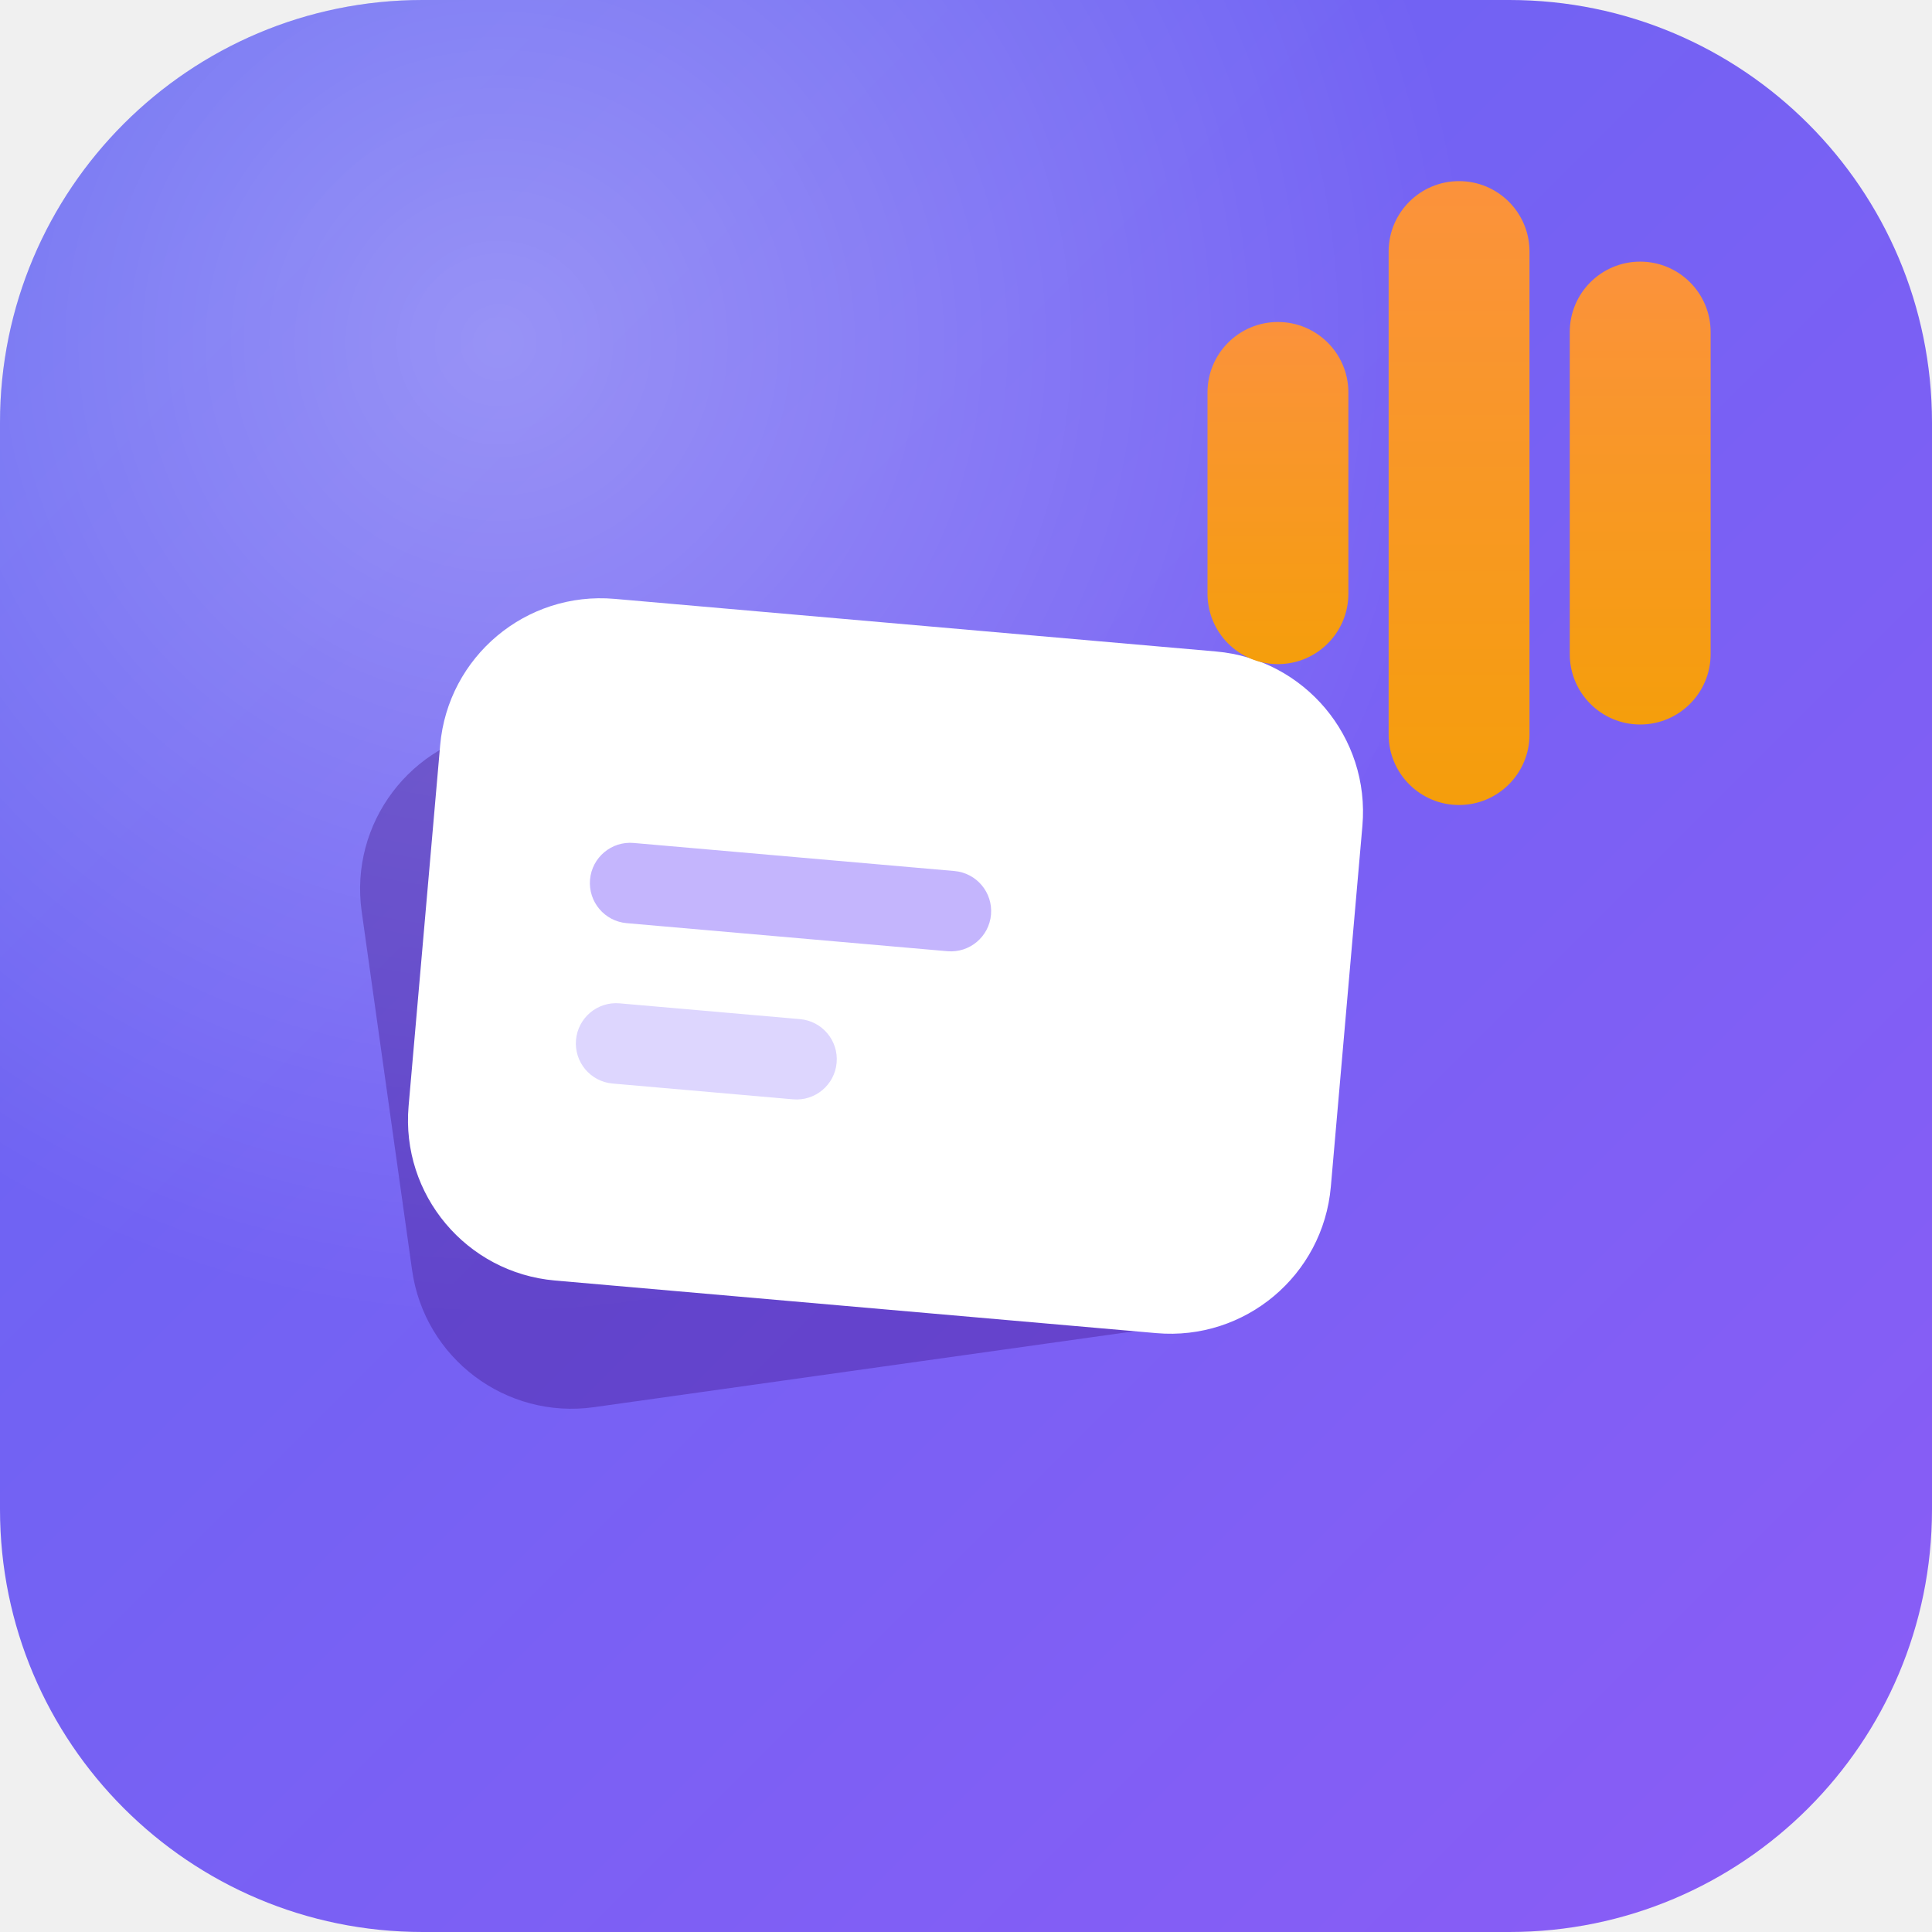
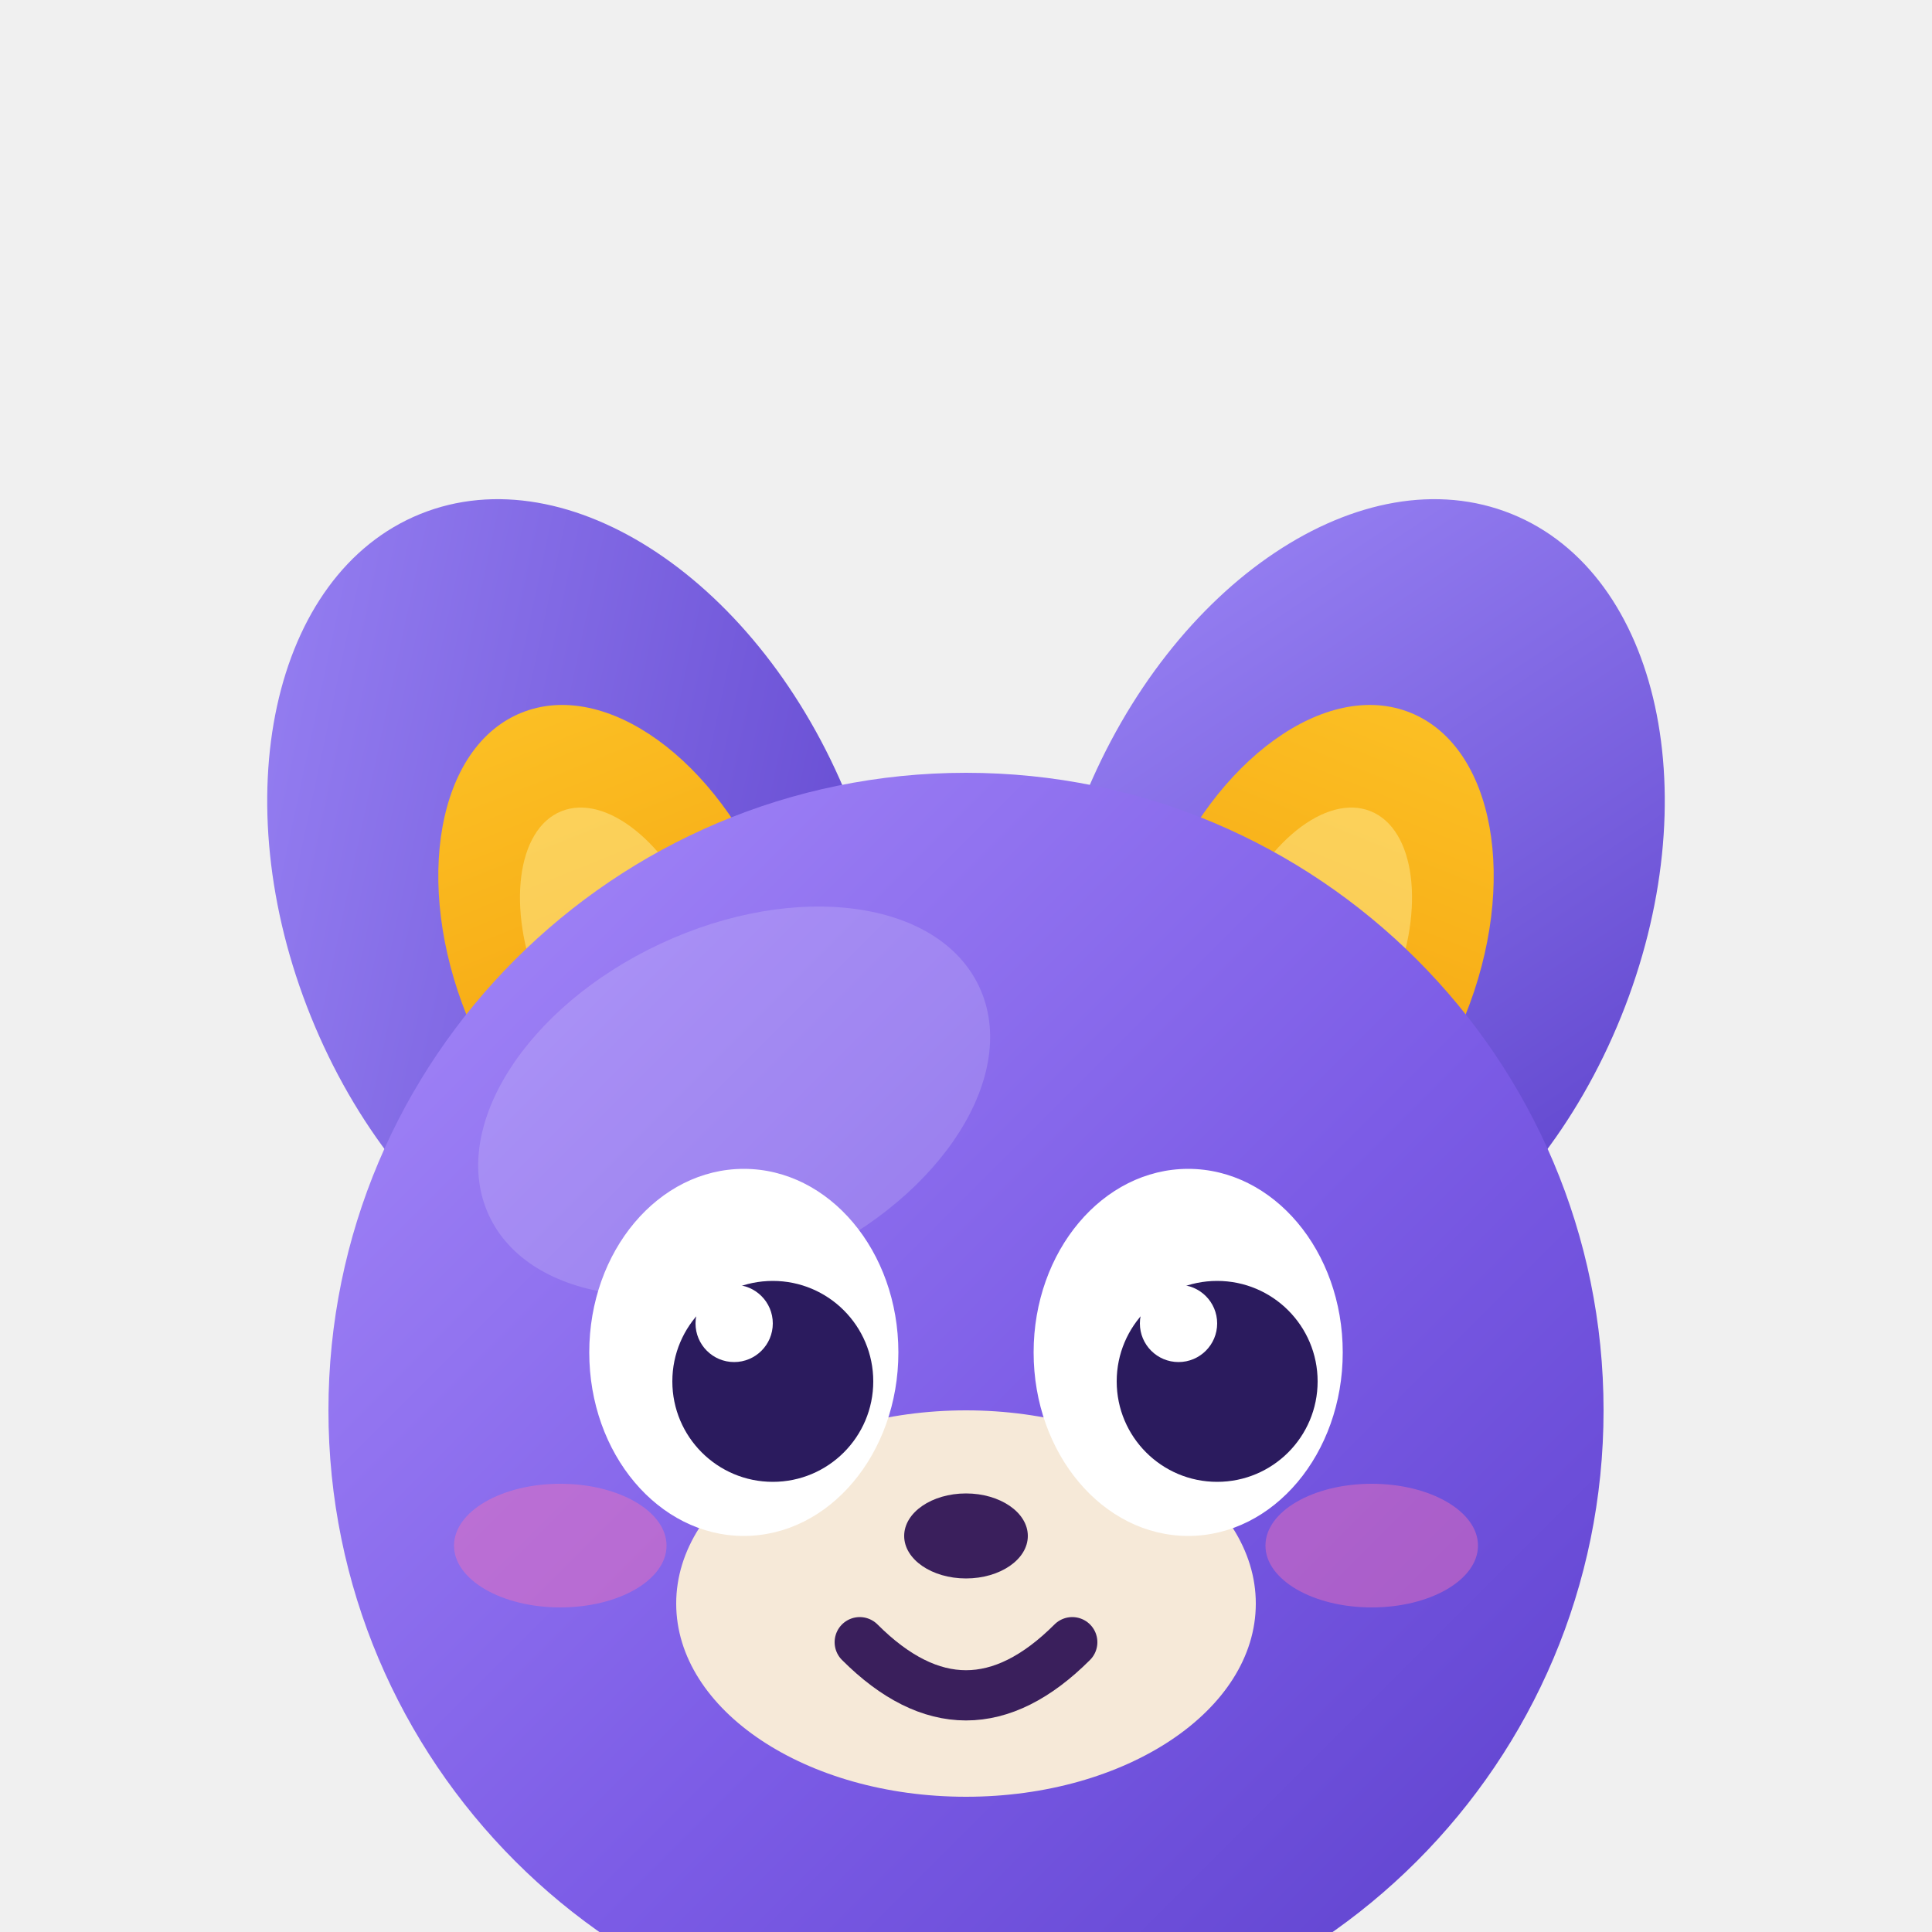
- <svg xmlns="http://www.w3.org/2000/svg" viewBox="0 0 96 96" fill="none">
+ <svg xmlns="http://www.w3.org/2000/svg" viewBox="0 0 100 100">
  <defs>
-     <linearGradient id="bgGrad" x1="0" y1="0" x2="1" y2="1">
-       <stop offset="0" stop-color="#6366F1" />
-       <stop offset="1" stop-color="#8B5CF6" />
+     <linearGradient id="head" x1="0" y1="0" x2="1" y2="1">
+       <stop offset="0" stop-color="#A78BFA" />
+       <stop offset="0.55" stop-color="#7C5CE6" />
+       <stop offset="1" stop-color="#5B3FCB" />
    </linearGradient>
-     <radialGradient id="hi" cx="26%" cy="18%" r="50%">
-       <stop offset="0" stop-color="#FFFFFF" stop-opacity="0.30" />
-       <stop offset="1" stop-color="#FFFFFF" stop-opacity="0" />
-     </radialGradient>
-     <linearGradient id="bar" x1="0" y1="1" x2="0" y2="0">
-       <stop offset="0" stop-color="#F59E0B" />
-       <stop offset="1" stop-color="#FB923C" />
+     <linearGradient id="ear" x1="0" y1="0" x2="1" y2="1">
+       <stop offset="0" stop-color="#9C86F6" />
+       <stop offset="1" stop-color="#5A3FCA" />
    </linearGradient>
-     <clipPath id="tile">
-       <rect width="96" height="96" rx="21" />
-     </clipPath>
+     <linearGradient id="canal" x1="0" y1="0" x2="0" y2="1">
+       <stop offset="0" stop-color="#FBBF24" />
+       <stop offset="1" stop-color="#F59E0B" />
+     </linearGradient>
+     <linearGradient id="bgCream" x1="0" y1="0" x2="1" y2="1">
+       <stop offset="0" stop-color="#FFFBF2" />
+       <stop offset="1" stop-color="#F7EBD6" />
+     </linearGradient>
+     <linearGradient id="bgViolet" x1="0" y1="0" x2="1" y2="1">
+       <stop offset="0" stop-color="#8B5CF6" />
+       <stop offset="1" stop-color="#6D28D9" />
+     </linearGradient>
  </defs>
-   <rect width="96" height="96" rx="21" fill="url(#bgGrad)" />
-   <rect width="96" height="96" rx="21" fill="url(#hi)" clip-path="url(#tile)" />
-   <rect x="19" y="34" width="46" height="34" rx="8" fill="#3B0F82" opacity="0.35" transform="rotate(-8 42 51)" />
-   <rect x="21" y="31" width="46" height="34" rx="8" fill="#FFFFFF" transform="rotate(5 44 48)" />
-   <g transform="rotate(5 44 48)">
-     <rect x="29" y="43" width="20" height="4" rx="2" fill="#C4B5FD" />
-     <rect x="29" y="51" width="13" height="4" rx="2" fill="#DDD6FE" />
-   </g>
-   <g>
-     <rect x="60" y="16" width="7" height="17" rx="3.5" fill="url(#bar)" />
-     <rect x="69" y="9" width="7" height="31" rx="3.5" fill="url(#bar)" />
-     <rect x="78" y="13" width="7" height="23" rx="3.5" fill="url(#bar)" />
+   <g transform="translate(0 13) scale(1.0)">
+     <g transform="rotate(-22 30 34)">
+       <ellipse cx="30" cy="34" rx="15" ry="22" fill="url(#ear)" />
+       <ellipse cx="31" cy="37" rx="8.5" ry="13.5" fill="url(#canal)" />
+       <ellipse cx="31" cy="37" rx="4.5" ry="8" fill="#FDE68A" opacity="0.55" />
+     </g>
+     <g transform="rotate(22 70 34)">
+       <ellipse cx="70" cy="34" rx="15" ry="22" fill="url(#ear)" />
+       <ellipse cx="69" cy="37" rx="8.5" ry="13.5" fill="url(#canal)" />
+       <ellipse cx="69" cy="37" rx="4.5" ry="8" fill="#FDE68A" opacity="0.55" />
+     </g>
+     <circle cx="50" cy="60" r="33" fill="url(#head)" />
+     <ellipse cx="38" cy="44" rx="14" ry="9" fill="#fff" opacity="0.16" transform="rotate(-25 38 44)" />
+     <ellipse cx="50" cy="70" rx="15" ry="10" fill="#F6E9D8" />
+     <ellipse cx="38.5" cy="57" rx="8" ry="9.5" fill="#fff" />
+     <ellipse cx="61.5" cy="57" rx="8" ry="9.5" fill="#fff" />
+     <circle cx="40" cy="58.5" r="5.2" fill="#2B1B5E" />
+     <circle cx="63" cy="58.5" r="5.2" fill="#2B1B5E" />
+     <circle cx="38" cy="55.5" r="2" fill="#fff" />
+     <circle cx="61" cy="55.5" r="2" fill="#fff" />
+     <ellipse cx="29" cy="67" rx="5.5" ry="3.2" fill="#F472B6" opacity="0.45" />
+     <ellipse cx="71" cy="67" rx="5.5" ry="3.2" fill="#F472B6" opacity="0.45" />
+     <ellipse cx="50" cy="66.5" rx="3.2" ry="2.2" fill="#3A1F5C" />
+     <path d="M44.5 72 Q50 77.5 55.5 72" stroke="#3A1F5C" stroke-width="2.6" stroke-linecap="round" fill="none" />
  </g>
</svg>
